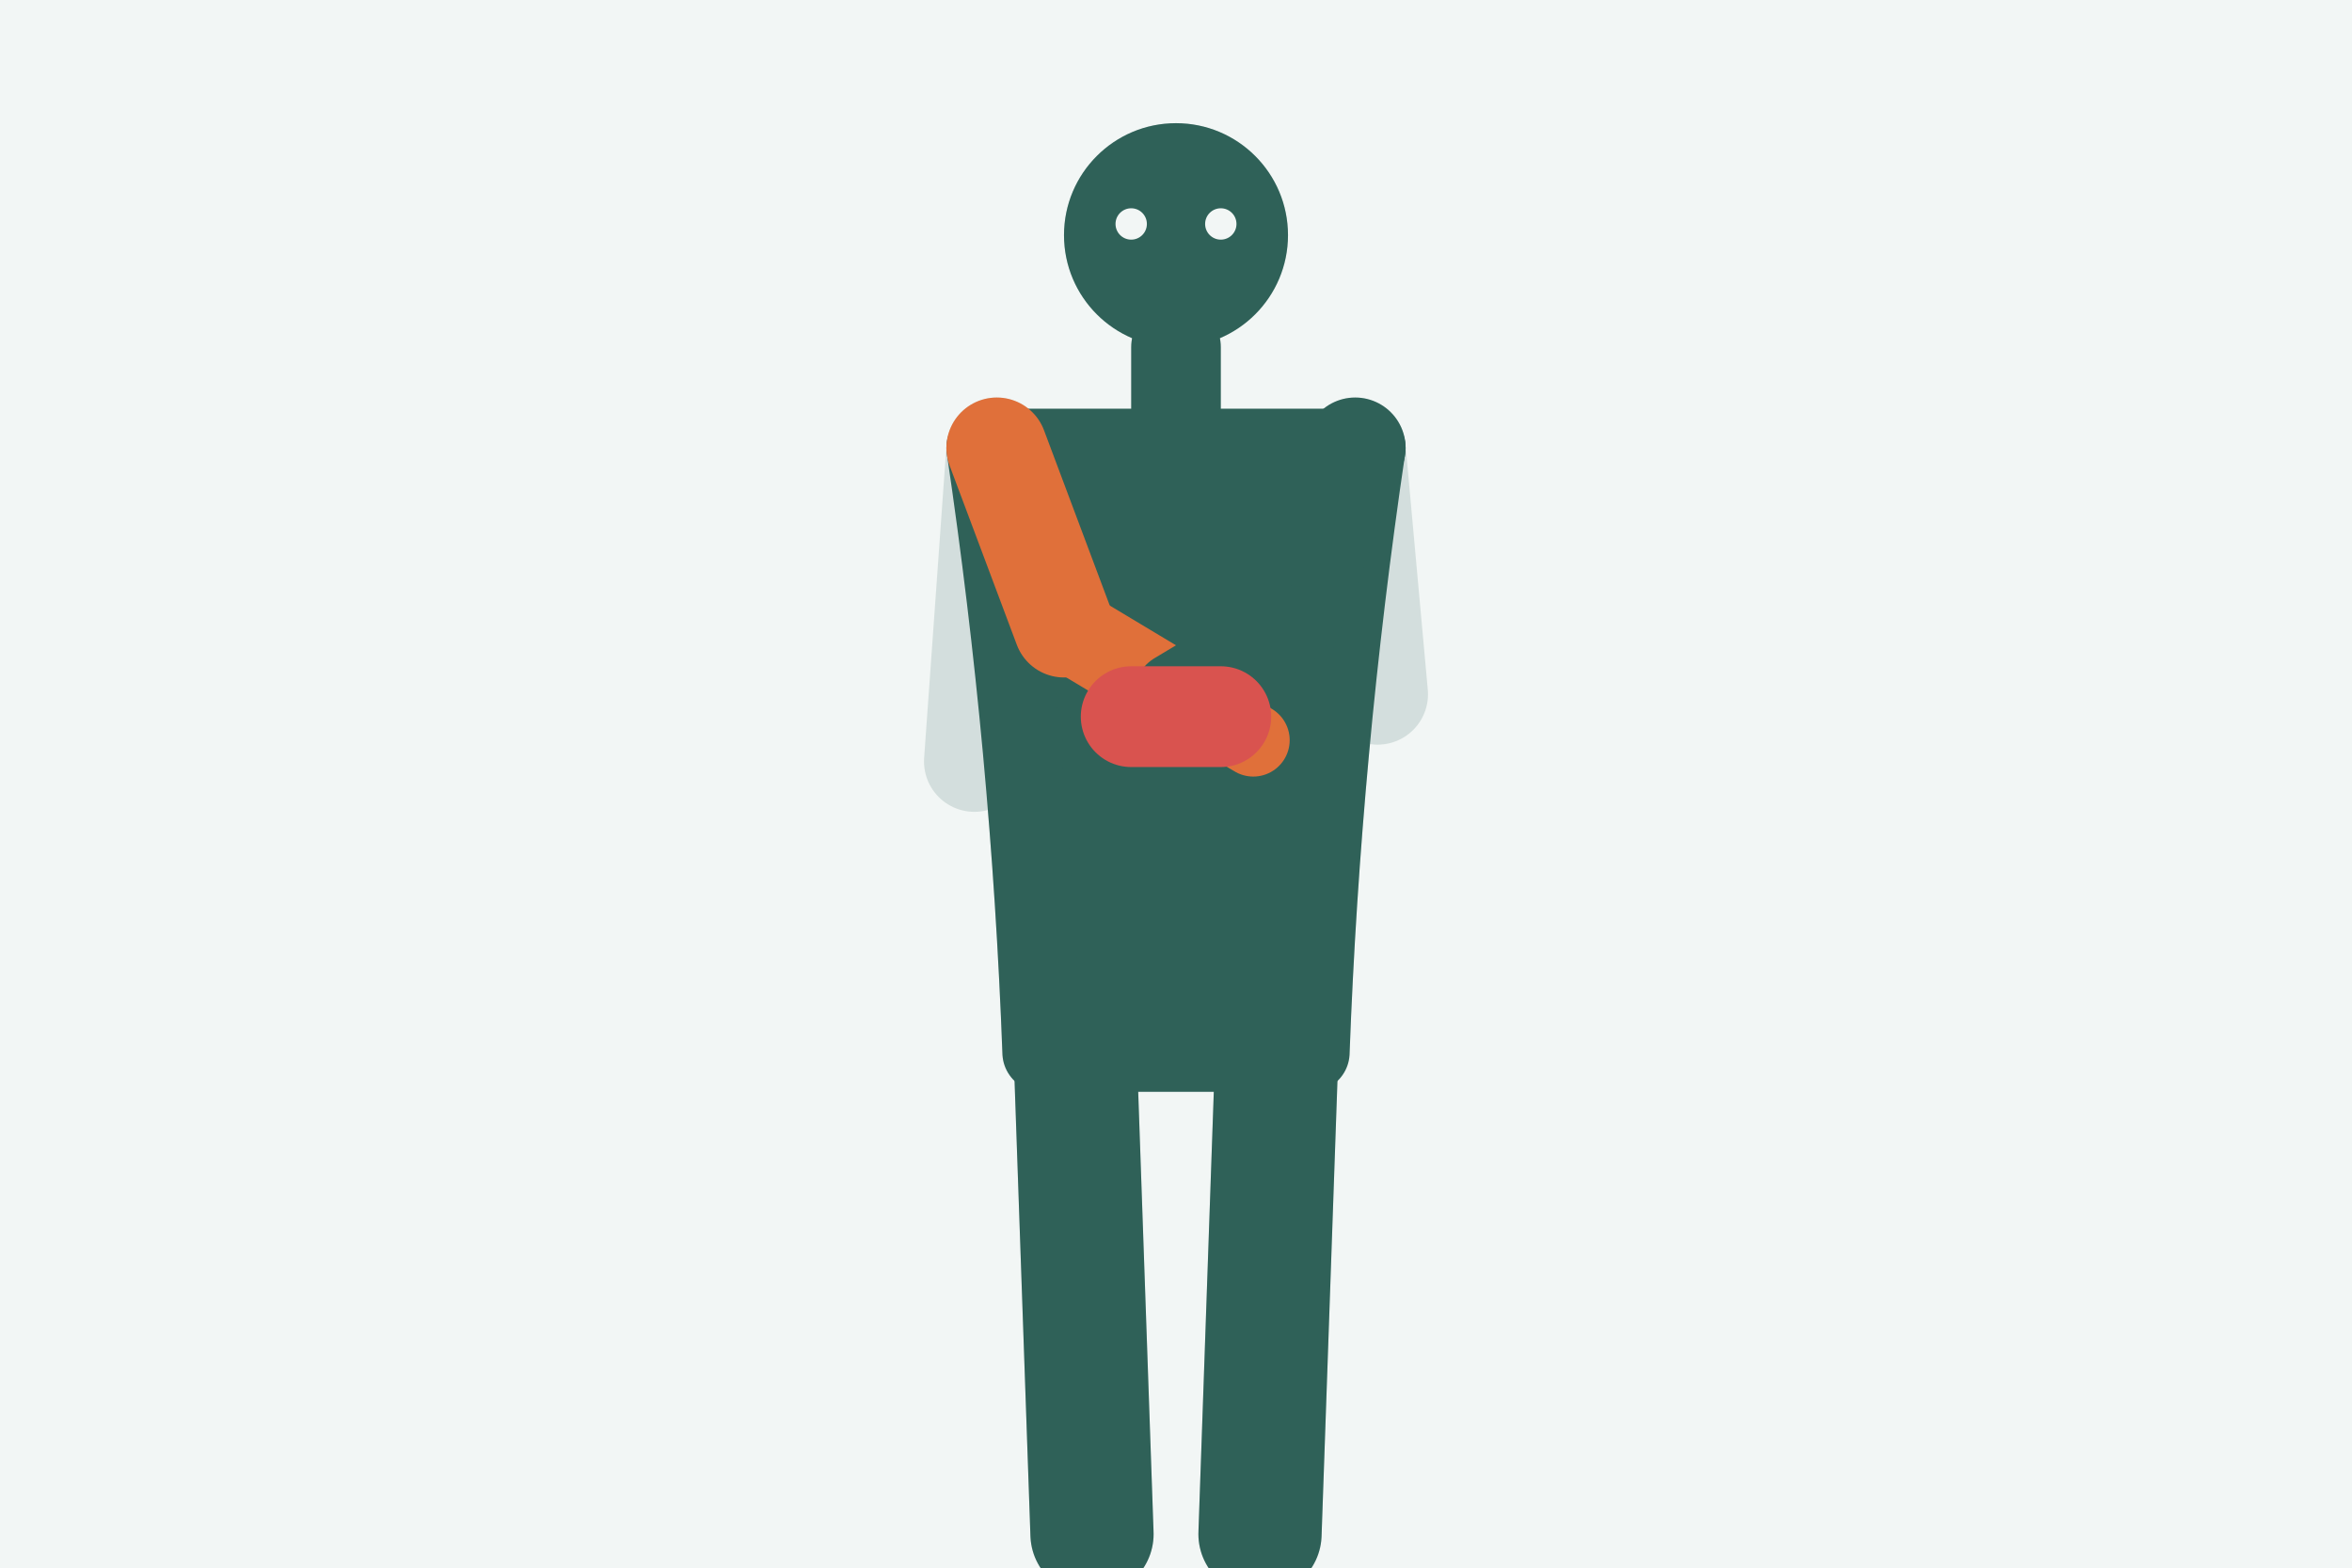
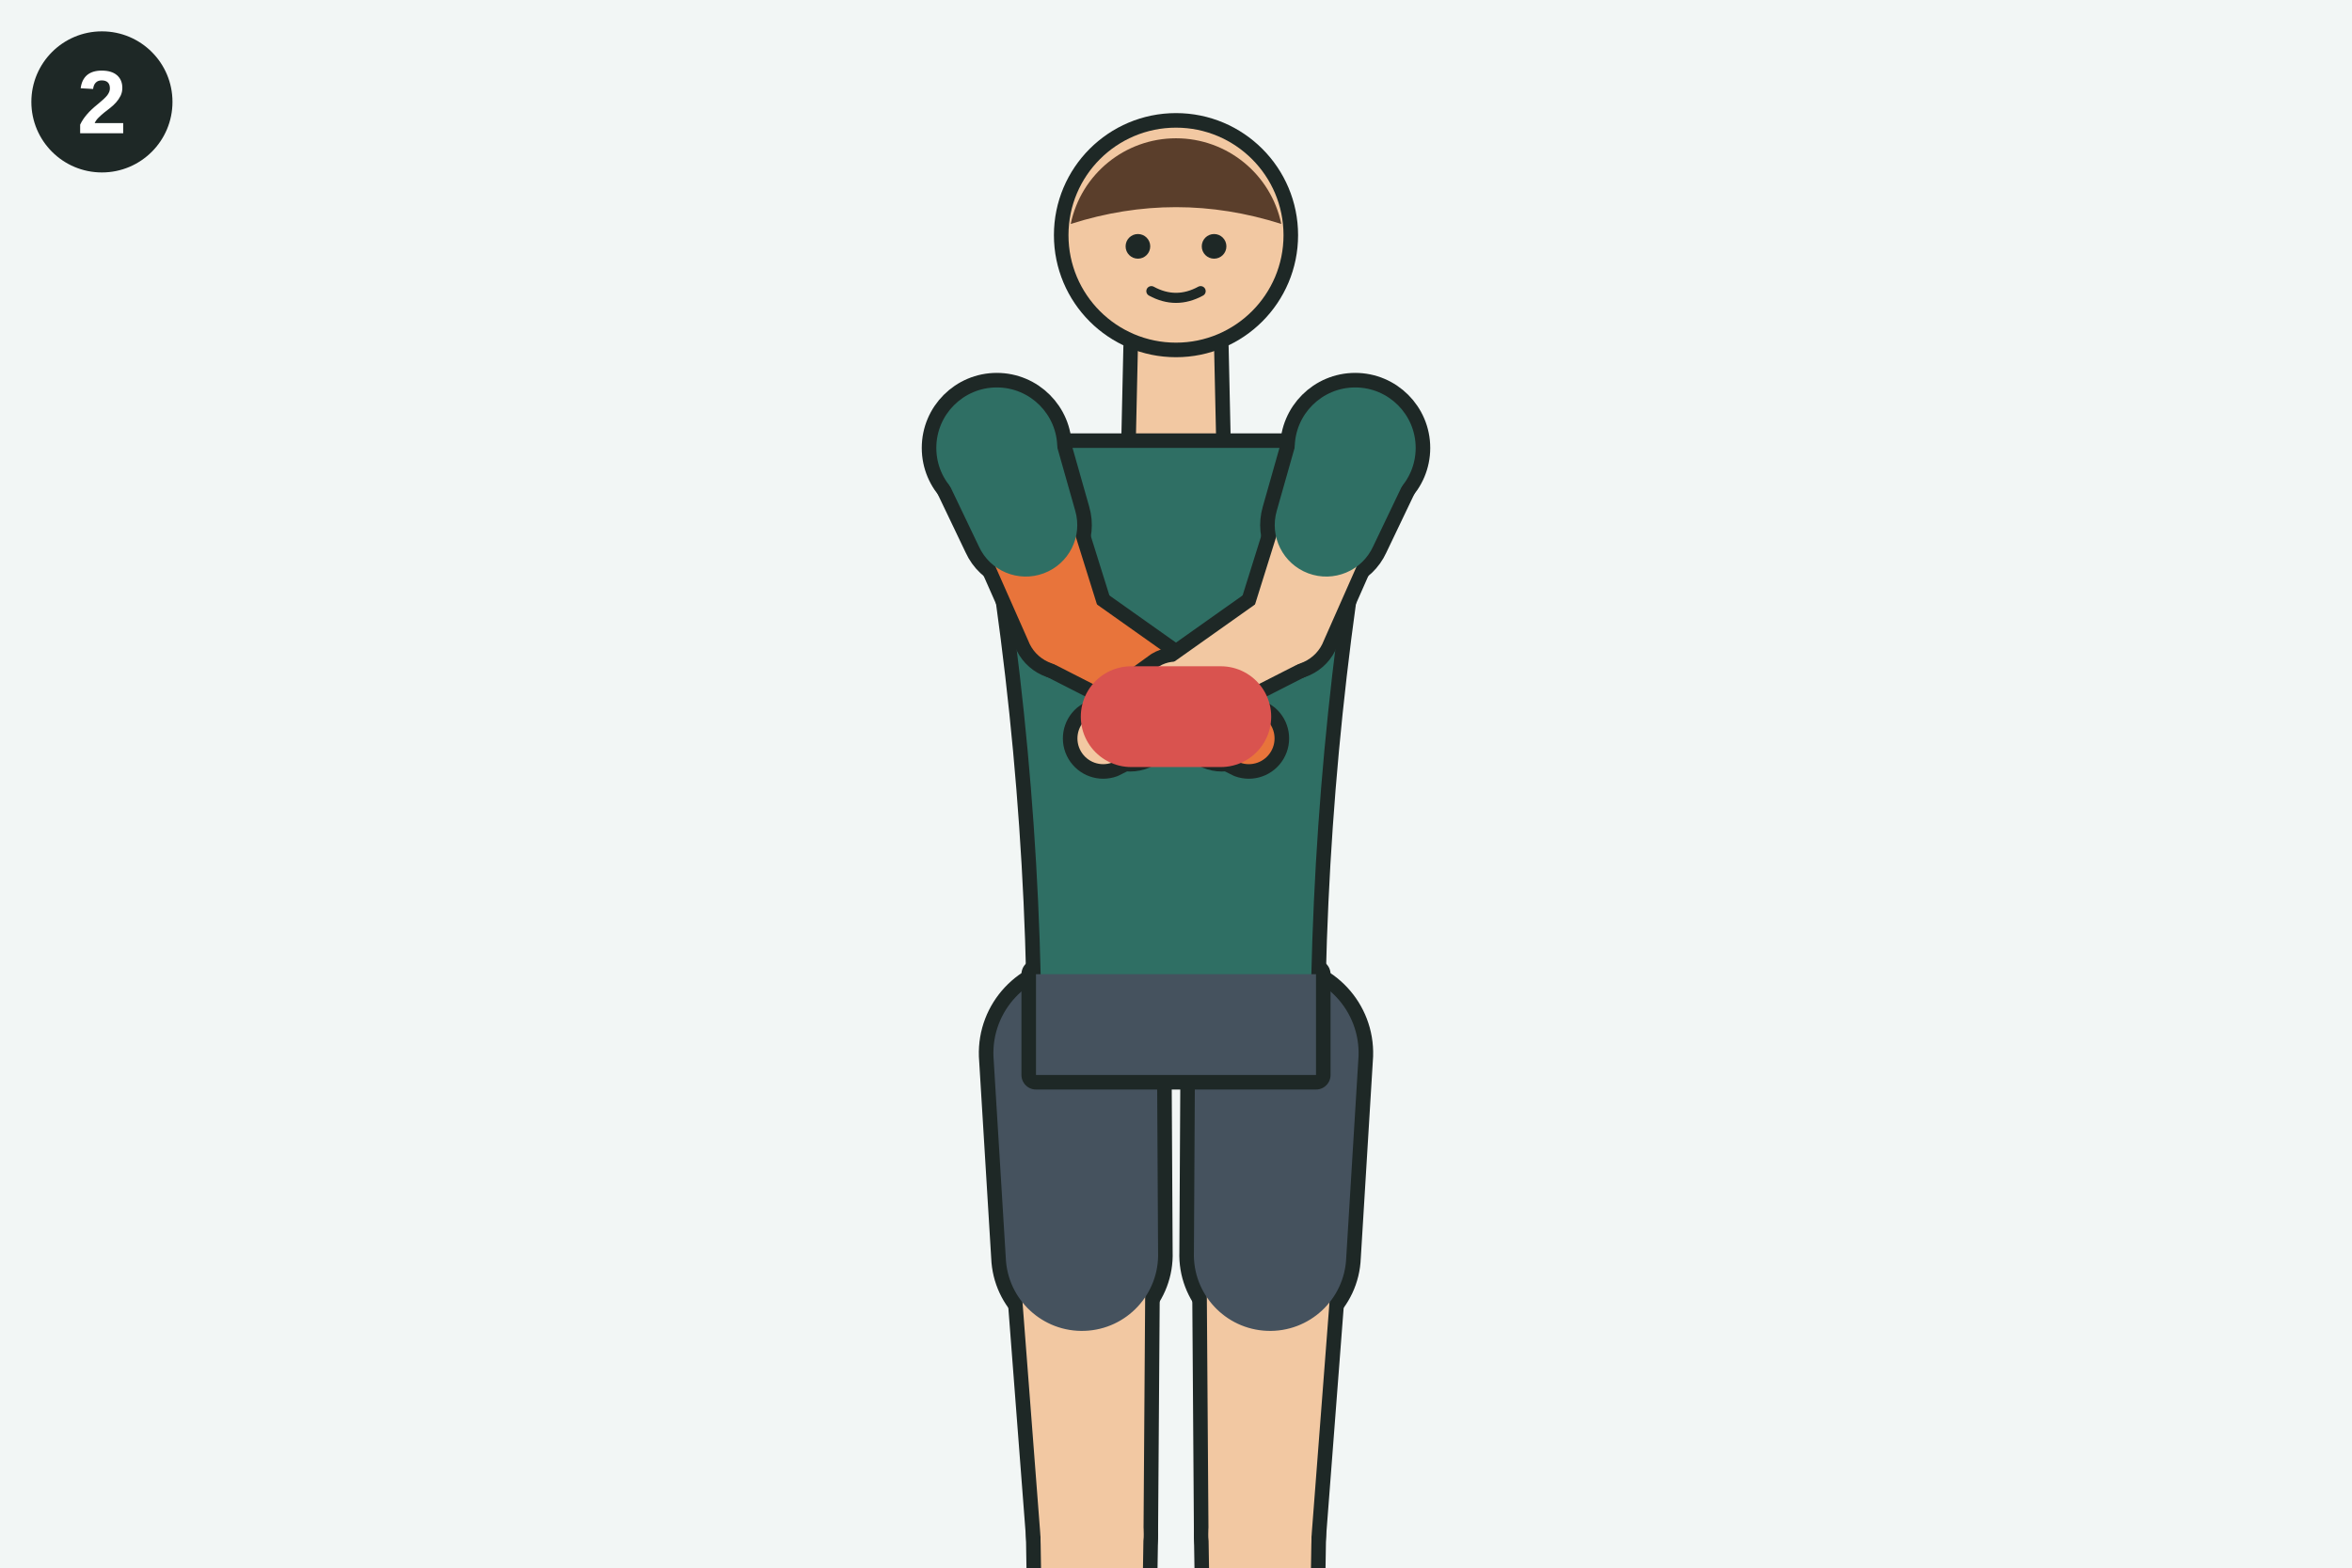
<svg xmlns="http://www.w3.org/2000/svg" viewBox="45 2 210 140" width="300" height="200" role="img" aria-label="Tyler twist con barra flessibile – posizione finale">
  <rect x="-200" y="-200" width="700" height="600" fill="#F2F6F5" />
  <rect x="-200" y="186" width="700" height="200" fill="#B9CBC6" opacity="0.55" />
-   <g opacity="0.16">
-     <line x1="141" y1="96" x2="142.5" y2="139" stroke="#2F6158" stroke-width="11" stroke-linecap="round" />
-     <line x1="142.5" y1="139" x2="142.5" y2="180" stroke="#2F6158" stroke-width="8.5" stroke-linecap="round" />
-     <line x1="142.5" y1="180" x2="149.5" y2="184" stroke="#2F6158" stroke-width="7" stroke-linecap="round" />
-     <line x1="159" y1="96" x2="157.5" y2="139" stroke="#2F6158" stroke-width="11" stroke-linecap="round" />
-     <line x1="157.5" y1="139" x2="157.5" y2="180" stroke="#2F6158" stroke-width="8.5" stroke-linecap="round" />
-     <line x1="157.5" y1="180" x2="164.5" y2="184" stroke="#2F6158" stroke-width="7" stroke-linecap="round" />
-     <path d="M138,96 L162,96 Q163,69 167,42 L133,42 Q137,69 138,96 Z" fill="#2F6158" stroke="#2F6158" stroke-width="7" stroke-linejoin="round" />
-     <line x1="150" y1="42" x2="150" y2="33" stroke="#2F6158" stroke-width="8" stroke-linecap="round" />
-     <circle cx="150" cy="23" r="10" fill="#2F6158" />
-     <circle cx="146" cy="22" r="1.4" fill="#F2F6F5" />
-     <circle cx="154" cy="22" r="1.4" fill="#F2F6F5" />
-     <line x1="134" y1="42" x2="132" y2="70" stroke="#2F6158" stroke-width="9" stroke-linecap="round" />
-     <line x1="132" y1="70" x2="148" y2="72" stroke="#2F6158" stroke-width="7.5" stroke-linecap="round" />
-     <line x1="148" y1="72" x2="155.9" y2="73" stroke="#2F6158" stroke-width="6.5" stroke-linecap="round" />
-     <line x1="166" y1="42" x2="168" y2="64" stroke="#2F6158" stroke-width="9" stroke-linecap="round" />
-     <line x1="168" y1="64" x2="152" y2="48" stroke="#2F6158" stroke-width="7.5" stroke-linecap="round" />
-     <line x1="152" y1="48" x2="146.3" y2="42.4" stroke="#2F6158" stroke-width="6.5" stroke-linecap="round" />
-   </g>
-   <line x1="141" y1="96" x2="142.5" y2="139" stroke="#2F6158" stroke-width="11" stroke-linecap="round" />
-   <line x1="142.5" y1="139" x2="142.5" y2="180" stroke="#2F6158" stroke-width="8.5" stroke-linecap="round" />
-   <line x1="142.5" y1="180" x2="149.5" y2="184" stroke="#2F6158" stroke-width="7" stroke-linecap="round" />
-   <line x1="159" y1="96" x2="157.5" y2="139" stroke="#2F6158" stroke-width="11" stroke-linecap="round" />
-   <line x1="157.5" y1="139" x2="157.5" y2="180" stroke="#2F6158" stroke-width="8.5" stroke-linecap="round" />
-   <line x1="157.5" y1="180" x2="164.5" y2="184" stroke="#2F6158" stroke-width="7" stroke-linecap="round" />
-   <path d="M138,96 L162,96 Q163,69 167,42 L133,42 Q137,69 138,96 Z" fill="#2F6158" stroke="#2F6158" stroke-width="7" stroke-linejoin="round" />
-   <line x1="150" y1="42" x2="150" y2="33" stroke="#2F6158" stroke-width="8" stroke-linecap="round" />
-   <circle cx="150" cy="23" r="10" fill="#2F6158" />
-   <circle cx="146" cy="22" r="1.4" fill="#F2F6F5" />
-   <circle cx="154" cy="22" r="1.4" fill="#F2F6F5" />
-   <line x1="134" y1="42" x2="140" y2="58" stroke="#E0703A" stroke-width="9" stroke-linecap="round" />
-   <line x1="140" y1="58" x2="150" y2="64" stroke="#E0703A" stroke-width="7.5" stroke-linecap="round" />
-   <line x1="150" y1="64" x2="156.9" y2="68.1" stroke="#E0703A" stroke-width="6.5" stroke-linecap="round" />
-   <line x1="166" y1="42" x2="160" y2="58" stroke="#2F6158" stroke-width="9" stroke-linecap="round" />
-   <line x1="160" y1="58" x2="150" y2="64" stroke="#2F6158" stroke-width="7.5" stroke-linecap="round" />
-   <line x1="150" y1="64" x2="143.1" y2="68.1" stroke="#2F6158" stroke-width="6.5" stroke-linecap="round" />
+   <path d="M134.6,96.2 L137.9,139.2 A4.6 4.6 0 0 0 147.1,138.8 L147.4,95.8 A6.4 6.4 0 0 0 134.6,96.2 Z" fill="#F2C8A2" stroke="#1E2826" stroke-width="2.6" stroke-linejoin="round" />
+   <path d="M137.9,139 L138.1,151.3 A4.4 4.4 0 0 0 146.9,151.3 L147.1,139 A4.6 4.6 0 0 0 137.9,139 Z" fill="#F2C8A2" stroke="#1E2826" stroke-width="2.6" stroke-linejoin="round" />
+   <path d="M138.1,151.3 L139.3,180 A3.2 3.2 0 0 0 145.7,180 L146.9,151.3 A4.4 4.4 0 0 0 138.1,151.3 Z" fill="#F2C8A2" stroke="#1E2826" stroke-width="2.6" stroke-linejoin="round" />
+   <path d="M140.8,183 L147.7,187.1 A3.6 3.6 0 0 0 151.3,180.9 L144.2,177 A3.4 3.4 0 0 0 140.8,183 Z" fill="#2B3130" stroke="#1E2826" stroke-width="2.6" stroke-linejoin="round" />
+   <circle cx="141" cy="96" r="7.2" fill="#45525E" stroke="#1E2826" stroke-width="2.6" stroke-linejoin="round" />
+   <path d="M133.7,96.3 L134.8,114.3 A6.8 6.8 0 0 0 148.4,113.8 L148.3,95.8 A7.3 7.3 0 0 0 133.7,96.3 Z" fill="#45525E" stroke="#1E2826" stroke-width="2.6" stroke-linejoin="round" />
+   <path d="M134.6,96.2 L137.9,139.2 A4.6 4.6 0 0 0 147.1,138.8 L147.4,95.8 A6.4 6.4 0 0 0 134.6,96.2 Z" fill="#F2C8A2" />
+   <path d="M137.9,139 L138.1,151.3 A4.4 4.4 0 0 0 146.9,151.3 L147.1,139 A4.6 4.6 0 0 0 137.9,139 Z" fill="#F2C8A2" />
+   <path d="M138.1,151.3 L139.3,180 A3.2 3.2 0 0 0 145.7,180 L146.9,151.3 A4.4 4.4 0 0 0 138.1,151.3 Z" fill="#F2C8A2" />
+   <path d="M140.8,183 L147.7,187.1 A3.6 3.6 0 0 0 151.3,180.9 L144.2,177 A3.4 3.4 0 0 0 140.8,183 Z" fill="#2B3130" />
+   <circle cx="141" cy="96" r="7.2" fill="#45525E" />
+   <path d="M133.7,96.3 L134.8,114.3 A6.8 6.8 0 0 0 148.4,113.8 L148.3,95.8 A7.3 7.3 0 0 0 133.7,96.3 Z" fill="#45525E" />
+   <path d="M152.6,95.8 L152.9,138.8 A4.6 4.6 0 0 0 162.1,139.2 L165.4,96.2 A6.4 6.4 0 0 0 152.6,95.8 Z" fill="#F2C8A2" stroke="#1E2826" stroke-width="2.6" stroke-linejoin="round" />
+   <path d="M152.9,139 L153.1,151.3 A4.4 4.4 0 0 0 161.9,151.3 L162.1,139 A4.6 4.6 0 0 0 152.9,139 Z" fill="#F2C8A2" stroke="#1E2826" stroke-width="2.6" stroke-linejoin="round" />
+   <path d="M153.1,151.3 L154.3,180 A3.2 3.2 0 0 0 160.7,180 L161.9,151.3 A4.4 4.4 0 0 0 153.1,151.3 Z" fill="#F2C8A2" stroke="#1E2826" stroke-width="2.6" stroke-linejoin="round" />
+   <path d="M155.8,183 L162.7,187.1 A3.6 3.6 0 0 0 166.3,180.9 L159.2,177 A3.4 3.4 0 0 0 155.8,183 Z" fill="#2B3130" stroke="#1E2826" stroke-width="2.6" stroke-linejoin="round" />
+   <circle cx="159" cy="96" r="7.2" fill="#45525E" stroke="#1E2826" stroke-width="2.6" stroke-linejoin="round" />
+   <path d="M151.7,95.8 L151.6,113.8 A6.8 6.8 0 0 0 165.2,114.3 L166.3,96.3 A7.3 7.3 0 0 0 151.7,95.8 Z" fill="#45525E" stroke="#1E2826" stroke-width="2.6" stroke-linejoin="round" />
+   <path d="M152.6,95.8 L152.9,138.8 A4.6 4.6 0 0 0 162.1,139.2 L165.4,96.2 A6.4 6.4 0 0 0 152.6,95.8 Z" fill="#F2C8A2" />
+   <path d="M152.9,139 L153.1,151.3 A4.4 4.4 0 0 0 161.9,151.3 L162.1,139 A4.6 4.6 0 0 0 152.9,139 Z" fill="#F2C8A2" />
+   <path d="M153.1,151.3 L154.3,180 A3.2 3.2 0 0 0 160.7,180 L161.9,151.3 A4.4 4.4 0 0 0 153.1,151.3 Z" fill="#F2C8A2" />
+   <path d="M155.8,183 L162.7,187.1 A3.6 3.6 0 0 0 166.3,180.9 L159.2,177 A3.4 3.4 0 0 0 155.8,183 Z" fill="#2B3130" />
+   <circle cx="159" cy="96" r="7.2" fill="#45525E" />
+   <path d="M151.7,95.8 L151.6,113.8 A6.8 6.8 0 0 0 165.2,114.3 L166.3,96.3 A7.3 7.3 0 0 0 151.7,95.8 Z" fill="#45525E" />
+   <path d="M153.6,42 L153.4,33 A3.4 3.4 0 0 0 146.6,33 L146.4,42 A3.6 3.6 0 0 0 153.6,42 Z" fill="#F2C8A2" stroke="#1E2826" stroke-width="2.6" stroke-linejoin="round" />
+   <path d="M153.6,42 L153.4,33 A3.4 3.4 0 0 0 146.6,33 L146.4,42 A3.6 3.6 0 0 0 153.6,42 Z" fill="#F2C8A2" />
+   <path d="M138,96 L162,96 Q162,69 167,42 Q150,42 133,42 Q138,69 138,96 Z" fill="#2F6F64" stroke="#1E2826" stroke-width="2.6" stroke-linejoin="round" />
+   <path d="M137.5,98 L162.5,98 L162.5,89 L137.5,89 Z" fill="#45525E" stroke="#1E2826" stroke-width="2.6" stroke-linejoin="round" />
+   <path d="M138,96 L162,96 Q162,69 167,42 Q150,42 133,42 Q138,69 138,96 Z" fill="#2F6F64" />
+   <path d="M137.5,98 L162.5,98 L162.5,89 L137.5,89 Z" fill="#45525E" />
+   <circle cx="150" cy="23" r="9.6" fill="#F2C8A2" stroke="#1E2826" stroke-width="2.6" stroke-linejoin="round" />
+   <circle cx="150" cy="23" r="9.6" fill="#F2C8A2" />
+   <path d="M140.6,22 A9.6 9.6 0 0 1 159.4,22 Q150,19 140.6,22 Z" fill="#5A3E2B" />
+   <circle cx="146.6" cy="24" r="1.1" fill="#1E2826" />
+   <circle cx="153.4" cy="24" r="1.1" fill="#1E2826" />
+   <path d="M147.8,28 Q150,29.2 152.2,28" fill="none" stroke="#1E2826" stroke-width="0.9" stroke-linecap="round" />
+   <path d="M129.9,43.6 L136.8,59.2 A3.4 3.4 0 0 0 143.2,56.8 L138.1,40.5 A4.4 4.4 0 0 0 129.9,43.6 Z" fill="#E8743B" stroke="#1E2826" stroke-width="2.6" stroke-linejoin="round" />
+   <path d="M138.3,60.9 L148.7,66.2 A2.5 2.5 0 0 0 151.3,61.9 L141.7,55.1 A3.4 3.4 0 0 0 138.3,60.9 Z" fill="#E8743B" stroke="#1E2826" stroke-width="2.6" stroke-linejoin="round" />
+   <path d="M148.5,66.5 L155.7,70.1 A2.3 2.3 0 0 0 158,66.2 L151.5,61.5 A2.9 2.9 0 0 0 148.5,66.5 Z" fill="#E8743B" stroke="#1E2826" stroke-width="2.6" stroke-linejoin="round" />
+   <circle cx="154.1" cy="66.5" r="3.1" fill="#E8743B" stroke="#1E2826" stroke-width="2.6" stroke-linejoin="round" />
+   <circle cx="134" cy="42" r="5.4" fill="#2F6F64" stroke="#1E2826" stroke-width="2.6" stroke-linejoin="round" />
+   <path d="M129.1,43.9 L132.4,50.8 A4.6 4.6 0 0 0 141,47.6 L138.9,40.2 A5.2 5.2 0 0 0 129.1,43.9 Z" fill="#2F6F64" stroke="#1E2826" stroke-width="2.6" stroke-linejoin="round" />
+   <path d="M129.9,43.6 L136.8,59.2 A3.4 3.4 0 0 0 143.2,56.8 L138.1,40.5 A4.4 4.4 0 0 0 129.9,43.6 Z" fill="#E8743B" />
+   <path d="M138.3,60.9 L148.7,66.2 A2.5 2.5 0 0 0 151.3,61.9 L141.7,55.1 A3.4 3.4 0 0 0 138.3,60.9 Z" fill="#E8743B" />
+   <path d="M148.5,66.5 L155.7,70.1 A2.3 2.3 0 0 0 158,66.2 L151.5,61.5 A2.9 2.9 0 0 0 148.5,66.5 Z" fill="#E8743B" />
+   <circle cx="154.1" cy="66.5" r="3.1" fill="#E8743B" />
+   <circle cx="134" cy="42" r="5.4" fill="#2F6F64" />
+   <path d="M129.1,43.9 L132.4,50.8 A4.6 4.6 0 0 0 141,47.6 L138.9,40.2 A5.2 5.2 0 0 0 129.1,43.9 Z" fill="#2F6F64" />
+   <path d="M161.9,40.5 L156.8,56.8 A3.4 3.4 0 0 0 163.2,59.2 L170.1,43.6 A4.4 4.4 0 0 0 161.9,40.5 Z" fill="#F2C8A2" stroke="#1E2826" stroke-width="2.6" stroke-linejoin="round" />
+   <path d="M158.3,55.1 L148.7,61.9 A2.5 2.5 0 0 0 151.3,66.2 L161.7,60.9 A3.4 3.4 0 0 0 158.3,55.1 Z" fill="#F2C8A2" stroke="#1E2826" stroke-width="2.6" stroke-linejoin="round" />
+   <path d="M148.5,61.5 L142,66.2 A2.3 2.3 0 0 0 144.3,70.1 L151.5,66.5 A2.9 2.9 0 0 0 148.5,61.5 Z" fill="#F2C8A2" stroke="#1E2826" stroke-width="2.6" stroke-linejoin="round" />
+   <circle cx="145.9" cy="66.5" r="3.1" fill="#F2C8A2" stroke="#1E2826" stroke-width="2.6" stroke-linejoin="round" />
+   <circle cx="166" cy="42" r="5.4" fill="#2F6F64" stroke="#1E2826" stroke-width="2.6" stroke-linejoin="round" />
+   <path d="M161.1,40.2 L159,47.6 A4.6 4.6 0 0 0 167.6,50.8 L170.9,43.9 A5.2 5.2 0 0 0 161.1,40.2 Z" fill="#2F6F64" stroke="#1E2826" stroke-width="2.6" stroke-linejoin="round" />
+   <path d="M161.9,40.5 L156.8,56.8 A3.4 3.4 0 0 0 163.2,59.2 L170.1,43.6 A4.4 4.4 0 0 0 161.9,40.5 Z" fill="#F2C8A2" />
+   <path d="M158.3,55.1 L148.7,61.9 A2.5 2.5 0 0 0 151.3,66.2 L161.7,60.9 A3.4 3.4 0 0 0 158.3,55.1 Z" fill="#F2C8A2" />
+   <path d="M148.5,61.5 L142,66.2 A2.3 2.3 0 0 0 144.3,70.1 L151.5,66.5 A2.9 2.9 0 0 0 148.5,61.5 Z" fill="#F2C8A2" />
+   <circle cx="145.9" cy="66.5" r="3.1" fill="#F2C8A2" />
+   <circle cx="166" cy="42" r="5.4" fill="#2F6F64" />
+   <path d="M161.1,40.2 L159,47.6 A4.6 4.6 0 0 0 167.6,50.8 L170.9,43.9 A5.2 5.2 0 0 0 161.1,40.2 Z" fill="#2F6F64" />
  <line x1="146" y1="66" x2="154" y2="66" stroke="#D9534F" stroke-width="9" stroke-linecap="round" />
  <text x="150" y="196" font-family="Public Sans,Segoe UI,Arial,sans-serif" font-size="10" font-weight="700" fill="#6E7F7B" text-anchor="middle">braccia avanti: il polso affetto si flette lentamente</text>
+   <circle cx="54.1" cy="11.1" r="6.3" fill="#1E2826" />
+   <text x="54.1" y="13.9" font-family="Public Sans,Segoe UI,Arial,sans-serif" font-size="8" font-weight="800" fill="#fff" text-anchor="middle">2</text>
</svg>
